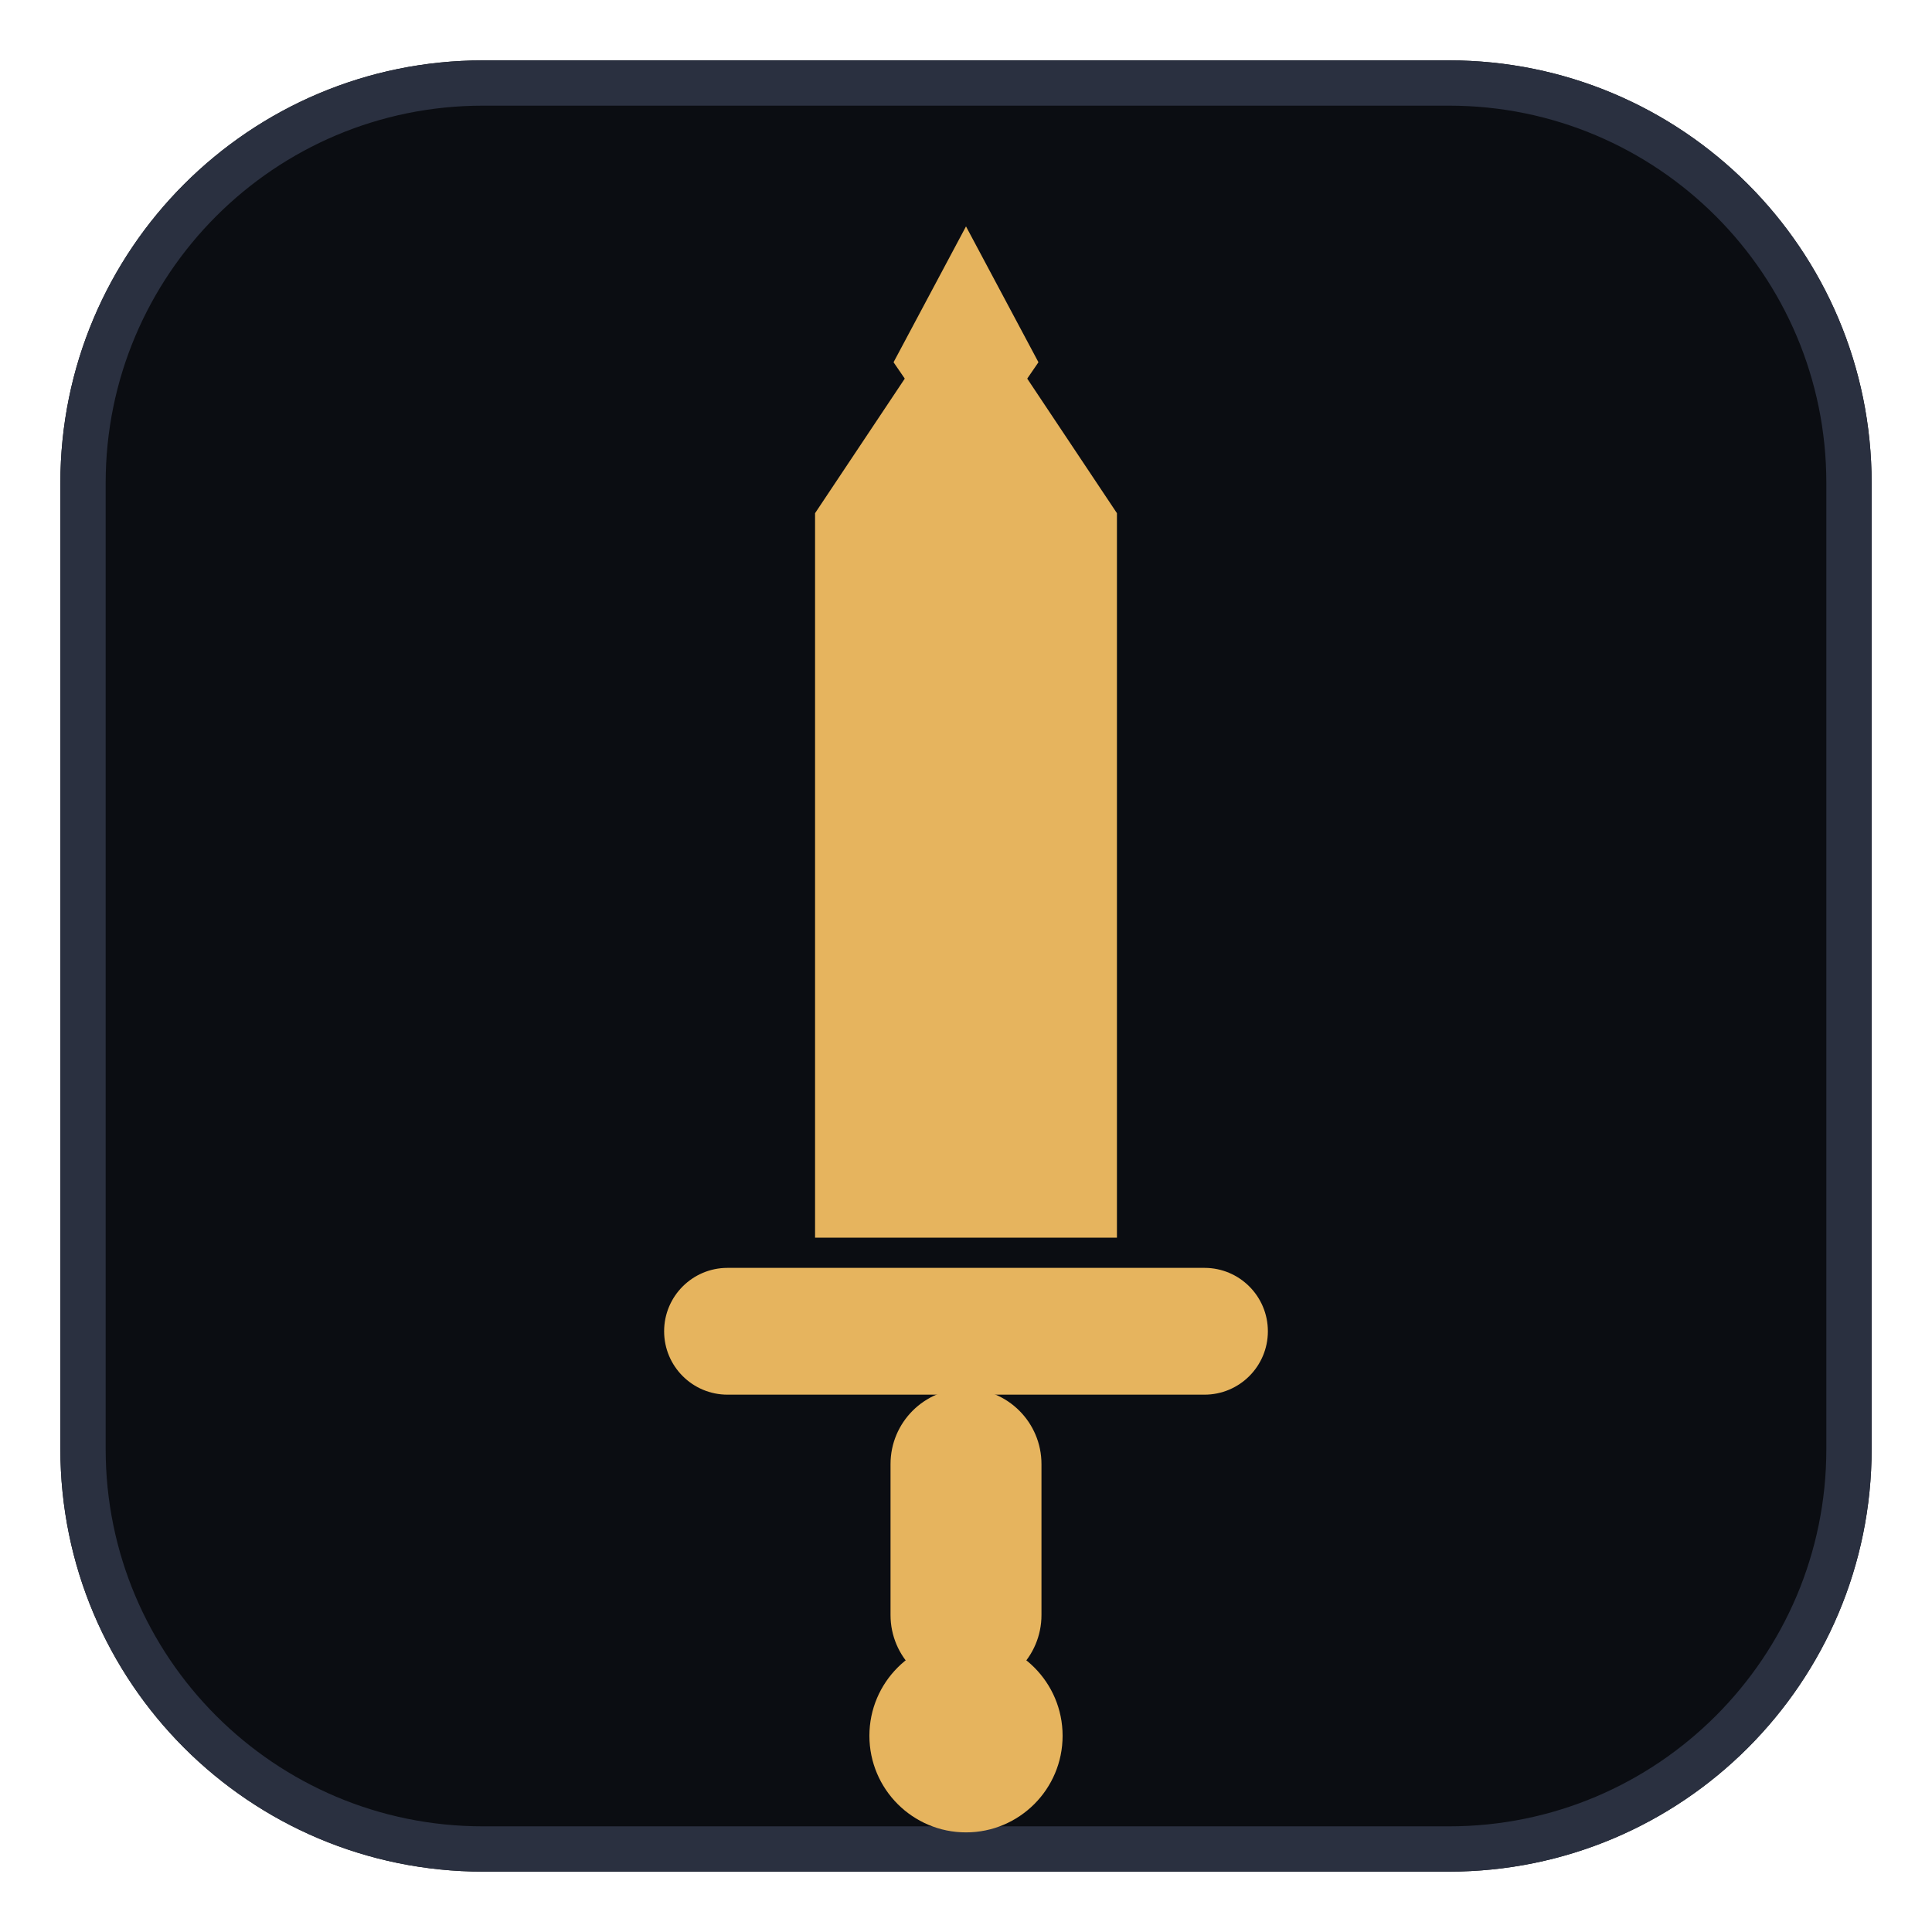
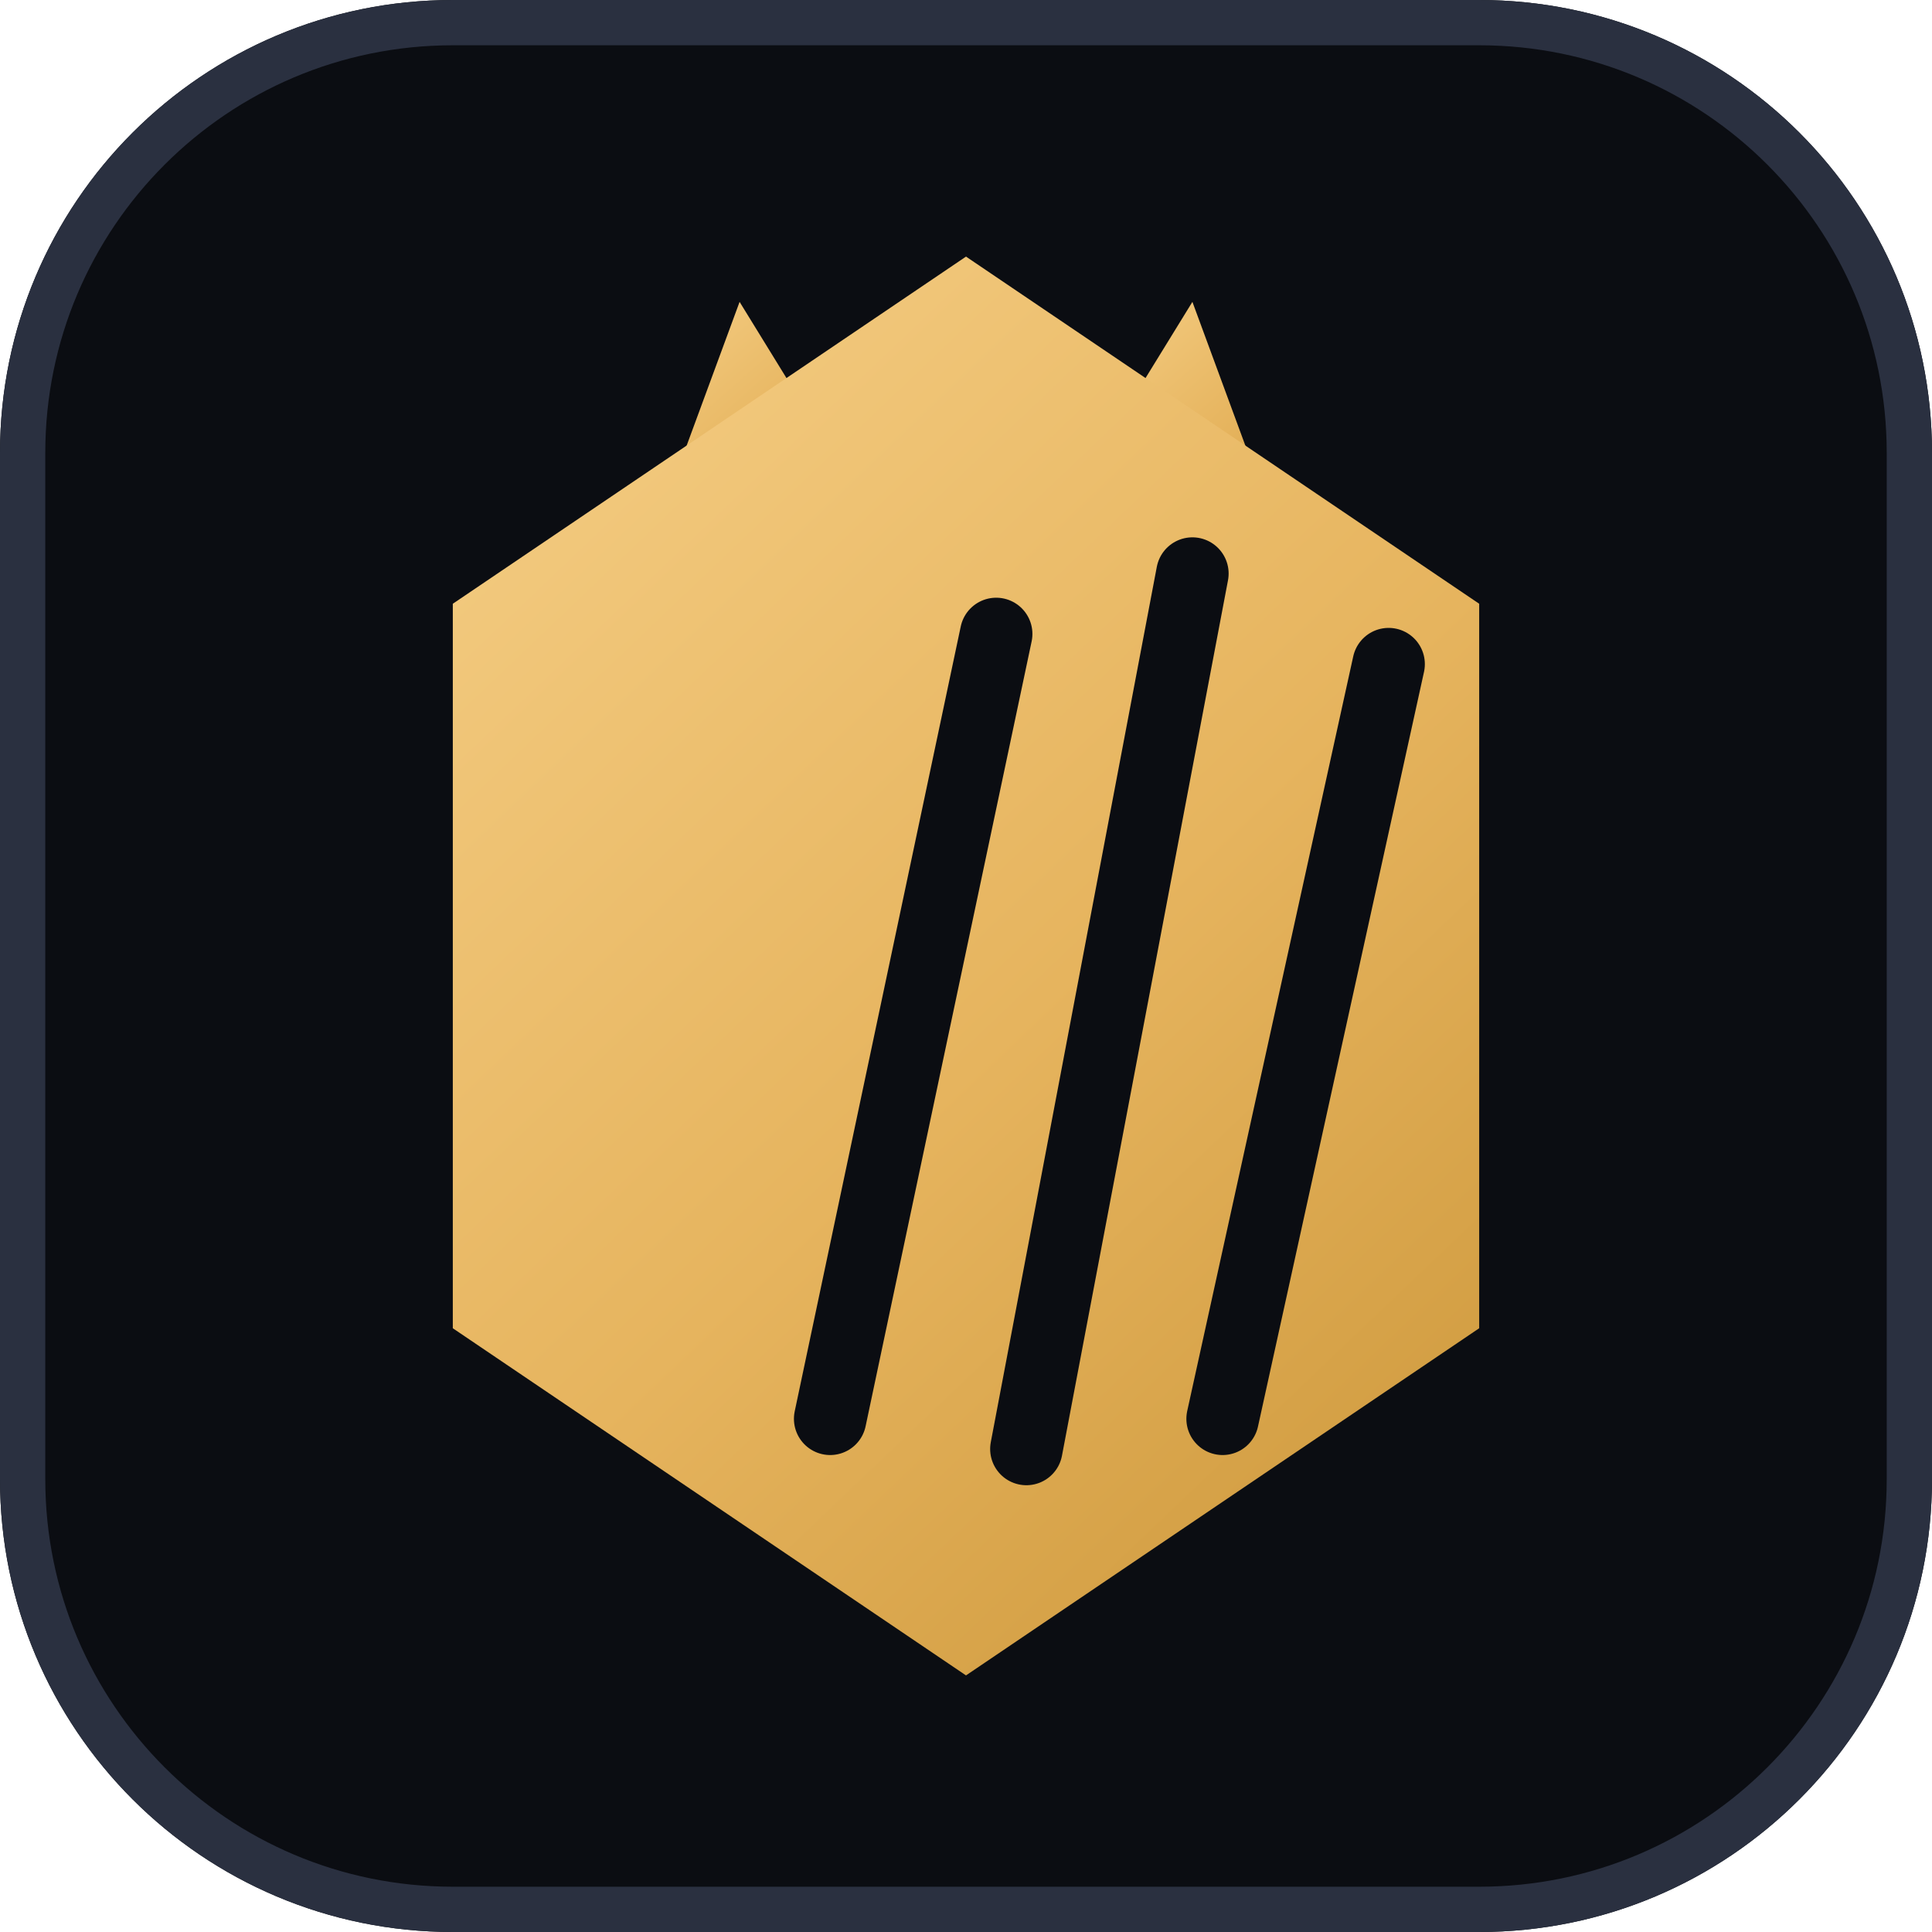
- <svg xmlns="http://www.w3.org/2000/svg" width="64" height="64" viewBox="0 0 64 64">
-   <rect x="2" y="2" width="60" height="60" rx="14" fill="#0b0d12" />
-   <rect x="2.75" y="2.75" width="58.5" height="58.5" rx="13.25" fill="none" stroke="#2a3040" stroke-width="1.5" />
-   <g fill="#e6b45e">
-     <path d="M32 9.5 37 17v24h-10V17z" />
-     <path d="M32 7.5 34.4 12 32 15.5 29.6 12z" />
-     <rect x="22" y="42" width="20" height="4.2" rx="2.1" />
-     <rect x="29.5" y="46" width="5" height="10" rx="2.5" />
-     <circle cx="32" cy="57.5" r="3.2" />
+ <svg xmlns="http://www.w3.org/2000/svg" width="512" height="512" viewBox="0 0 64 64">
+   <defs>
+     <clipPath id="plate">
+       <path d="M32 8.5 L49 20 L49 44 L32 55.5 L15 44 L15 20 Z" />
+     </clipPath>
+     <linearGradient id="gold" x1="0.15" y1="0" x2="0.85" y2="1">
+       <stop offset="0" stop-color="#f4cc82" />
+       <stop offset="0.55" stop-color="#e6b45e" />
+       <stop offset="1" stop-color="#cf9a3e" />
+     </linearGradient>
+   </defs>
+   <rect x="0" y="0" width="64" height="64" rx="15" fill="#0b0d12" />
+   <rect x="0.75" y="0.75" width="62.5" height="62.5" rx="14.25" fill="none" stroke="#2a3040" stroke-width="1.5" />
+   <g fill="url(#gold)">
+     <path d="M21 19.5 L24.5 10 L28.5 16.5 Z" />
+     <path d="M43 19.5 L39.5 10 L35.5 16.5 Z" />
+     <path d="M32 8.5 L49 20 L49 44 L32 55.5 L15 44 L15 20 Z" />
+   </g>
+   <g clip-path="url(#plate)" stroke="#0b0d12" stroke-width="2.4" stroke-linecap="round">
+     <line x1="27.5" y1="47" x2="33" y2="21" />
+     <line x1="34" y1="48" x2="39.5" y2="19" />
+     <line x1="40.5" y1="47" x2="46" y2="22" />
  </g>
</svg>
